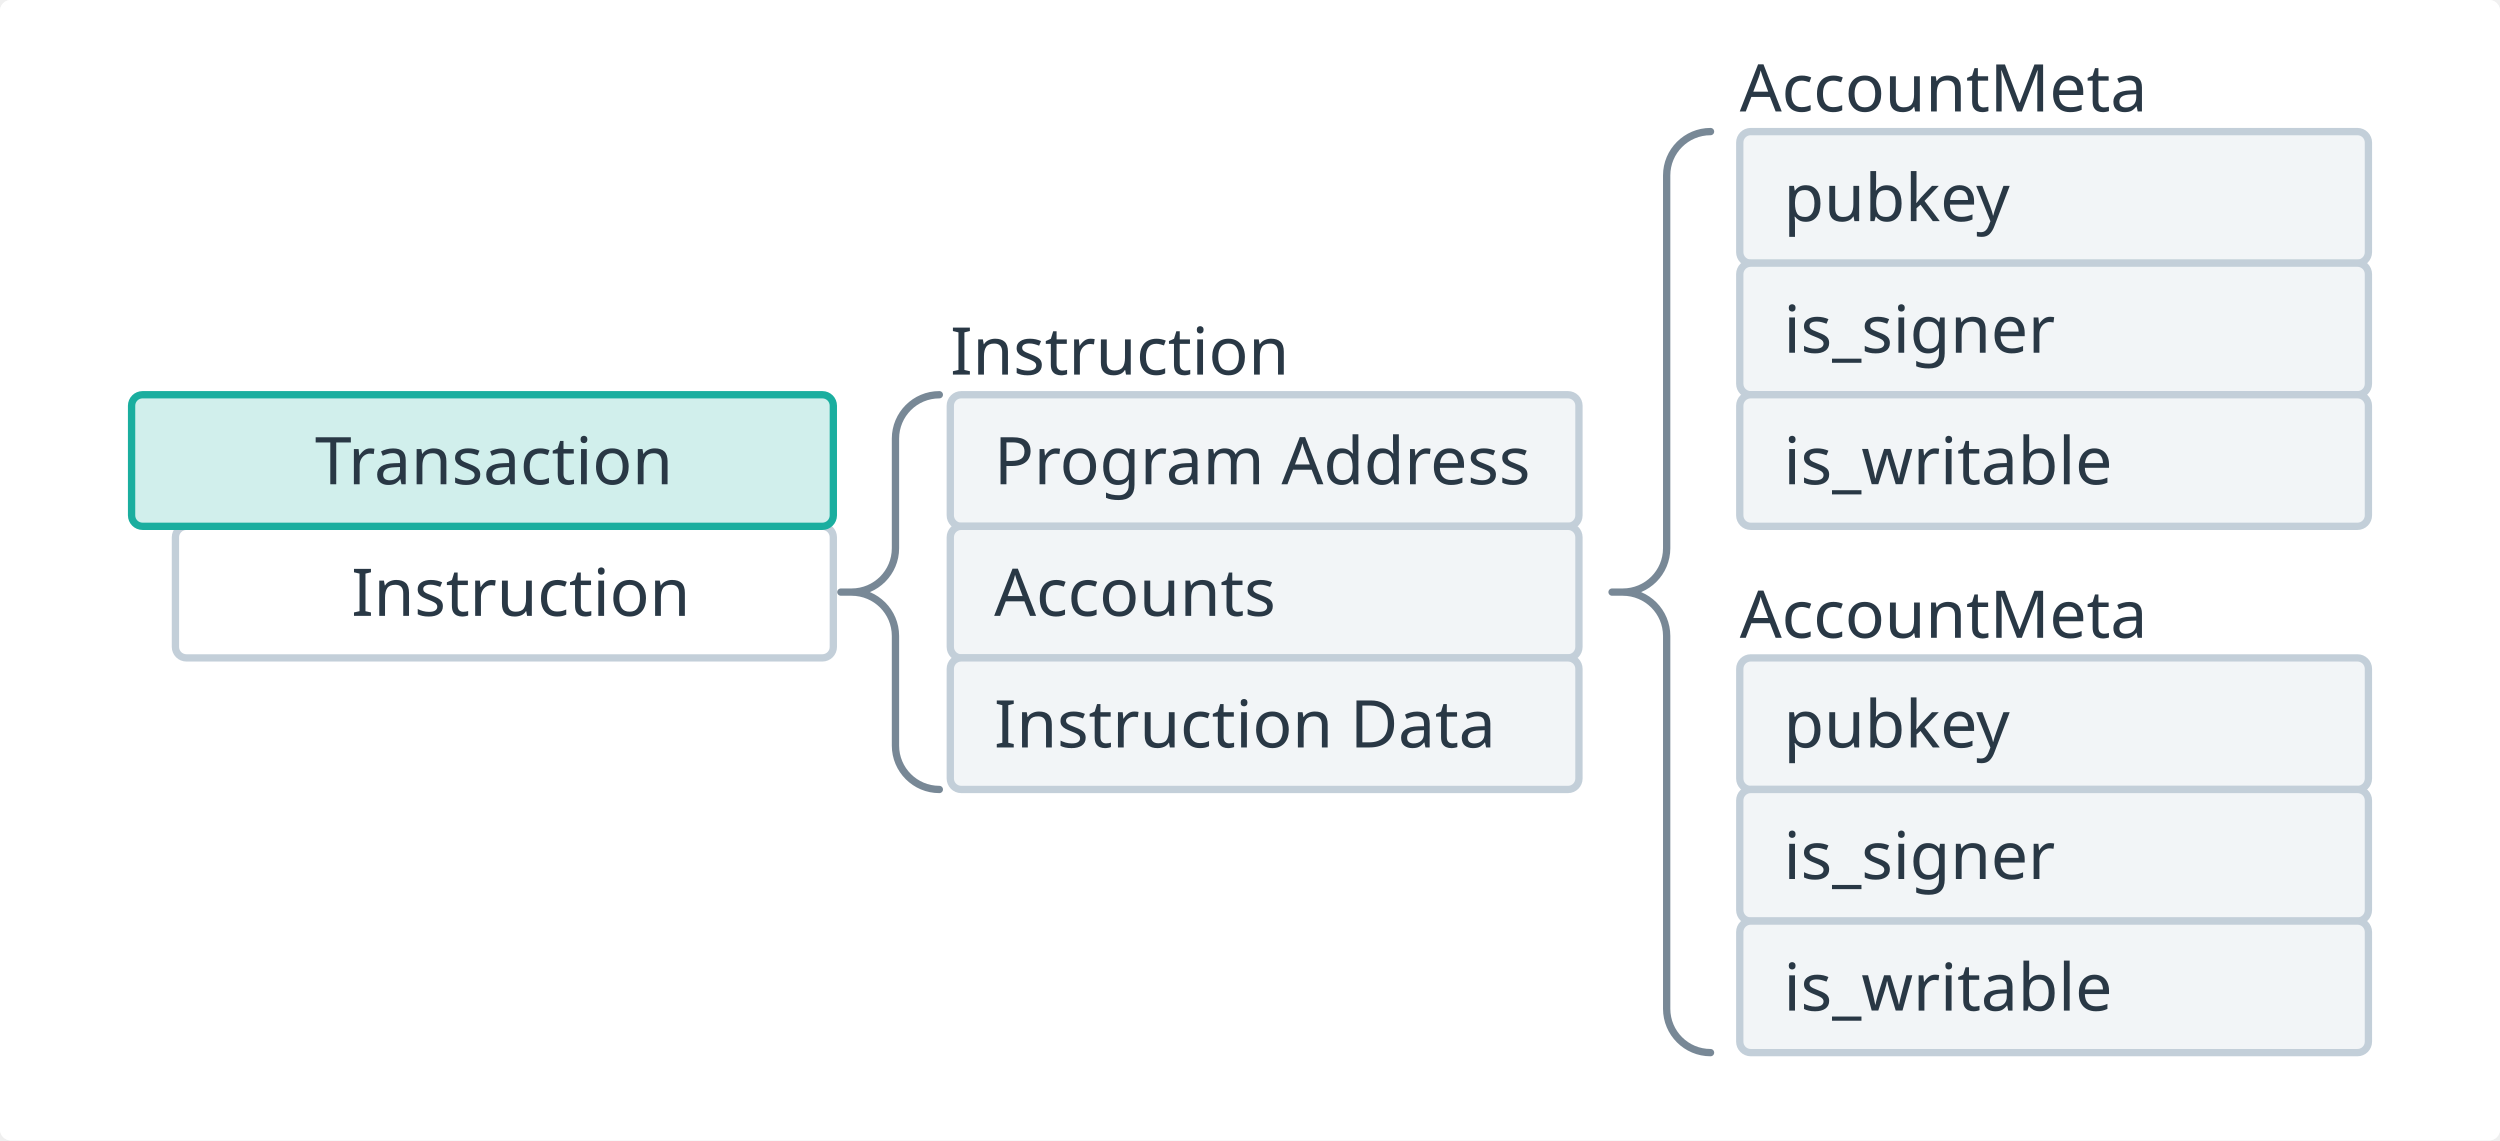
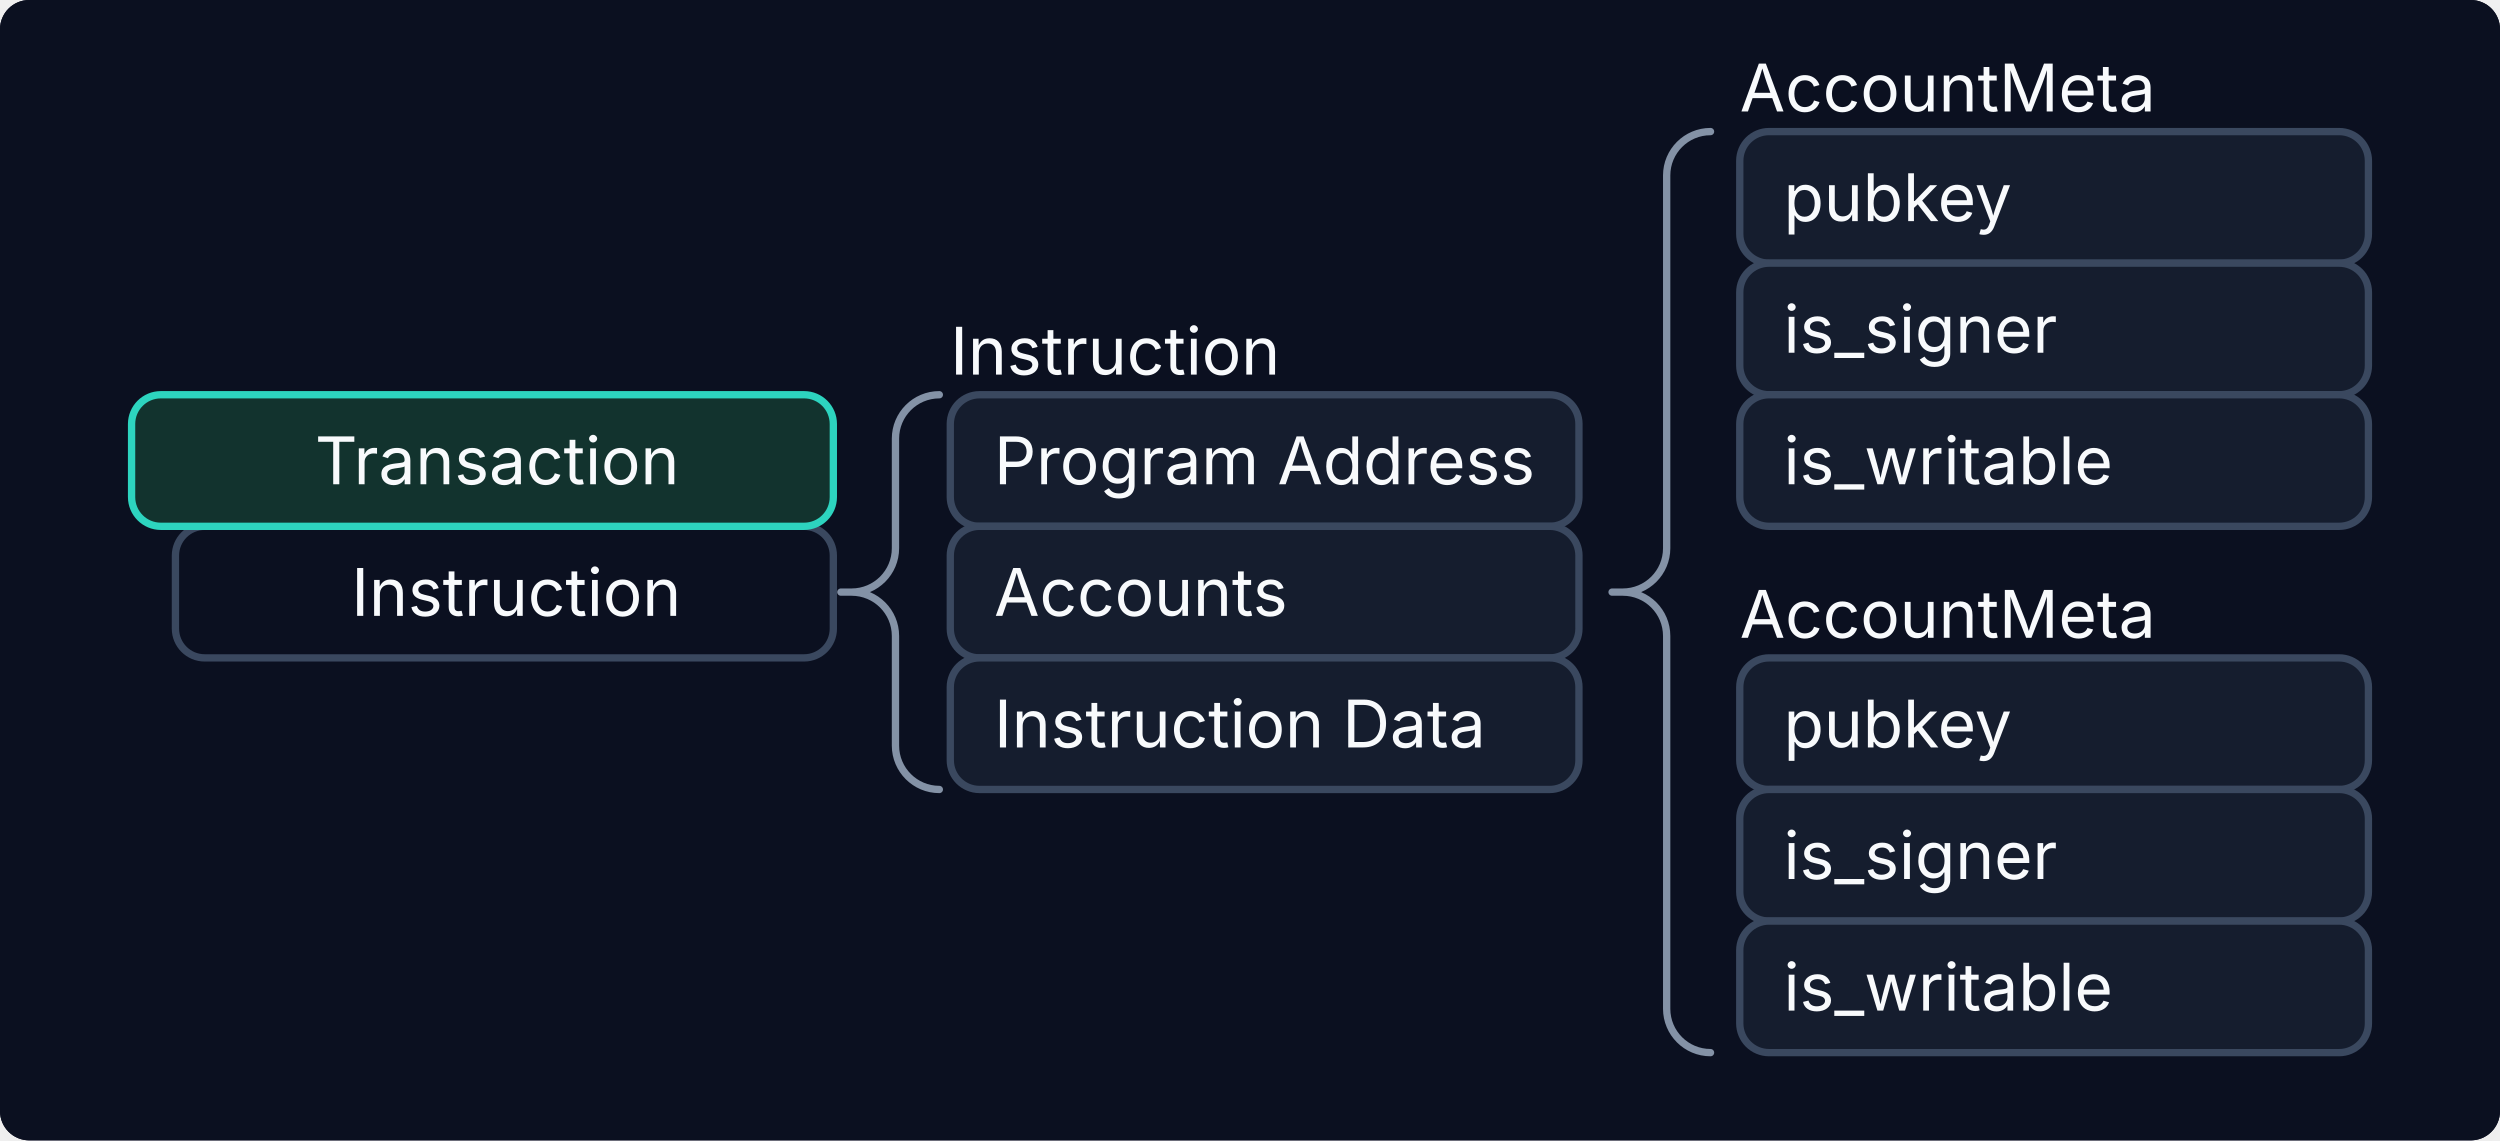
<svg xmlns="http://www.w3.org/2000/svg" version="1.1" viewBox="288 288 684 312" width="684px" height="312px">
  <defs>
-     <style>@font-face{
-     font-family:"DIN Next";
-     font-weight: 400;
-     src:url("https://whimsical.com/fonts/139e8e25-0eea-4cb4-a5d4-79048803e73d.eot?#iefix");
-     src:url("https://whimsical.com/fonts/139e8e25-0eea-4cb4-a5d4-79048803e73d.eot?#iefix") format("eot"),url("https://whimsical.com/fonts/094b15e3-94bd-435b-a595-d40edfde661a.woff2") format("woff2"),url("https://whimsical.com/fonts/7e5fbe11-4858-4bd1-9ec6-a1d9f9d227aa.woff") format("woff"),url("https://whimsical.com/fonts/0f11eff9-9f05-46f5-9703-027c510065d7.ttf") format("truetype"),url("https://whimsical.com/fonts/48b61978-3f30-4274-823c-5cdcd1876918.svg#48b61978-3f30-4274-823c-5cdcd1876918") format("svg");
- }
- @font-face{
-     font-family:"DIN Next";
-     font-weight: 400;
-     font-style: italic;
-     src:url("https://whimsical.com/fonts/df24d5e8-5087-42fd-99b1-b16042d666c8.eot?#iefix");
-     src:url("https://whimsical.com/fonts/df24d5e8-5087-42fd-99b1-b16042d666c8.eot?#iefix") format("eot"),url("https://whimsical.com/fonts/46251881-ffe9-4bfb-99c7-d6ce3bebaf3e.woff2") format("woff2"),url("https://whimsical.com/fonts/790ebbf2-62c5-4a32-946f-99d405f9243e.woff") format("woff"),url("https://whimsical.com/fonts/d28199e6-0f4a-42df-97f4-606701c6f75a.ttf") format("truetype"),url("https://whimsical.com/fonts/37a462c0-d86e-492c-b9ab-35e6bd417f6c.svg#37a462c0-d86e-492c-b9ab-35e6bd417f6c") format("svg");
- }
- @font-face{
-     font-weight: 500;
-     font-family:"DIN Next";
-     src:url("https://whimsical.com/fonts/c5b058fc-55ce-4e06-a175-5c7d9a7e90f4.eot?#iefix");
-     src:url("https://whimsical.com/fonts/c5b058fc-55ce-4e06-a175-5c7d9a7e90f4.eot?#iefix") format("eot"),url("https://whimsical.com/fonts/7b29ae40-30ff-4f99-a2b9-cde88669fa2f.woff2") format("woff2"),url("https://whimsical.com/fonts/bf73077c-e354-4562-a085-f4703eb1d653.woff") format("woff"),url("https://whimsical.com/fonts/0ffa6947-5317-4d07-b525-14d08a028821.ttf") format("truetype"),url("https://whimsical.com/fonts/9e423e45-5450-4991-a157-dbe6cf61eb4e.svg#9e423e45-5450-4991-a157-dbe6cf61eb4e") format("svg");
- }
- @font-face{
-     font-family:"DIN Next";
-     font-weight: 500;
-     font-style: italic;
-     src:url("https://whimsical.com/fonts/9897c008-fd65-48a4-afc7-36de2fea97b9.eot?#iefix");
-     src:url("https://whimsical.com/fonts/9897c008-fd65-48a4-afc7-36de2fea97b9.eot?#iefix") format("eot"),url("https://whimsical.com/fonts/c7717981-647d-4b76-8817-33062e42d11f.woff2") format("woff2"),url("https://whimsical.com/fonts/b852cd4c-1255-40b1-a2be-73a9105b0155.woff") format("woff"),url("https://whimsical.com/fonts/821b00ad-e741-4e2d-af1a-85594367c8a2.ttf") format("truetype"),url("https://whimsical.com/fonts/d3e3b689-a6b0-45f2-b279-f5e194f87409.svg#d3e3b689-a6b0-45f2-b279-f5e194f87409") format("svg");
- }
- @font-face{
-     font-weight: 700;
-     font-family:"DIN Next";
-     src:url("https://whimsical.com/fonts/81cd3b08-fd39-4ae3-8d05-9d24709eba84.eot?#iefix");
-     src:url("https://whimsical.com/fonts/81cd3b08-fd39-4ae3-8d05-9d24709eba84.eot?#iefix") format("eot"),url("https://whimsical.com/fonts/31704504-4671-47a6-a61e-397f07410d91.woff2") format("woff2"),url("https://whimsical.com/fonts/b8a280da-481f-44a0-8d9c-1bc64bd7227c.woff") format("woff"),url("https://whimsical.com/fonts/276d122a-0fab-447b-9fc0-5d7fb0eafce2.ttf") format("truetype"),url("https://whimsical.com/fonts/8fb8273a-8213-4928-808b-b5bfaf3fd7e9.svg#8fb8273a-8213-4928-808b-b5bfaf3fd7e9") format("svg");
- }
- @font-face{
-     font-family:"DIN Next";
-     font-weight: 700;
-     font-style: italic;
-     src:url("https://whimsical.com/fonts/00cc6df3-ed32-4004-8dd8-1c576600a408.eot?#iefix");
-     src:url("https://whimsical.com/fonts/00cc6df3-ed32-4004-8dd8-1c576600a408.eot?#iefix") format("eot"),url("https://whimsical.com/fonts/4132c4c8-680c-4d6d-9251-a2da38503bbd.woff2") format("woff2"),url("https://whimsical.com/fonts/366401fe-6df4-47be-8f55-8a411cff0dd2.woff") format("woff"),url("https://whimsical.com/fonts/dbe4f7ba-fc16-44a6-a577-571620e9edaf.ttf") format("truetype"),url("https://whimsical.com/fonts/f874edca-ee87-4ccf-8b1d-921fbc3c1c36.svg#f874edca-ee87-4ccf-8b1d-921fbc3c1c36") format("svg");
- }
- 
- @font-face {
-     font-family: 'PFDINMonoPro';
-     src:url('https://whimsical.com/fonts/PFDINMonoPro-Regular.woff') format('woff');
-     font-weight: 400;
- }
- @font-face {
-     font-family: 'PFDINMonoPro';
-     src:url('https://whimsical.com/fonts/PFDINMonoPro-Italic.woff') format('woff');
-     font-style: italic;
-     font-weight: 400;
- }
- @font-face {
-     font-family: 'PFDINMonoPro';
-     src:url('https://whimsical.com/fonts/PFDINMonoPro-Bold.woff') format('woff');
-     font-weight: 700;
- }
- @font-face {
-     font-family: 'PFDINMonoPro';
-     src:url('https://whimsical.com/fonts/PFDINMonoPro-BoldItalic.woff') format('woff');
-     font-style: italic;
-     font-weight: 700;
- }
- * {-webkit-font-smoothing: auto; -moz-osx-font-smoothing: auto;}@media print { svg { width: 100%; height: 100%; } }</style>
+     <style>text{font-family:Diatype,Inter,ui-sans-serif,system-ui,sans-serif}</style>
    <g>
      <filter id="white-fill-shadow" y="-50%" height="200%">
        <feDropShadow dx="0" dy="2" stdDeviation="6" flood-opacity="0.03" flood-color="#000000" />
      </filter>
      <filter id="light-gray-fill-shadow" y="-50%" height="200%">
        <feDropShadow dx="0" dy="2" stdDeviation="6" flood-opacity="0.09" flood-color="#000000" />
      </filter>
      <filter id="yellow-fill-shadow" y="-50%" height="200%">
        <feDropShadow dx="0" dy="2" stdDeviation="6" flood-opacity="0.12" flood-color="#000000" />
      </filter>
      <filter id="fill-shadow" y="-50%" height="200%">
        <feDropShadow dx="0" dy="2" stdDeviation="6" flood-opacity="0.16" flood-color="#000000" />
      </filter>
      <filter id="frame-shadow" y="-50%" height="200%">
        <feDropShadow dx="0" dy="3" stdDeviation="8" flood-opacity="0.06" flood-color="#000000" />
      </filter>
      <filter id="button-shadow" y="-50%" height="200%">
        <feDropShadow dx="0" dy="2" stdDeviation="6" flood-opacity="0.03" flood-color="#000000" />
      </filter>
      <filter id="button-hover-shadow" y="-50%" height="200%">
        <feDropShadow dx="0" dy="2" stdDeviation="6" flood-opacity="0.08" flood-color="#000000" />
      </filter>
      <filter id="badge-shadow" y="-50%" height="200%">
        <feDropShadow dx="0" dy="2" stdDeviation="6" flood-opacity="0.08" flood-color="#000000" />
      </filter>
    </g>
  </defs>
  <g>
-     <rect x="288" y="288" width="684" height="312" rx="3" ry="3" fill="#FFFFFF" filter="url(#white-fill-shadow)" />
+     <rect x="288" y="288" width="684" height="312" rx="8" ry="8" fill="#0b1020" filter="url(#white-fill-shadow)" />
    <g>
-       <rect x="288" y="288" width="684" height="312" rx="3" ry="3" fill="#FFFFFF" />
+       <rect x="288" y="288" width="684" height="312" rx="8" ry="8" fill="#0b1020" />
    </g>
    <g>
      <g>
        <g>
-           <rect x="336" y="432" width="180" height="36" rx="3" ry="3" fill="#ffffff" />
-           <rect y="432" rx="3" stroke="#C3CFD9" fill="none" stroke-linejoin="round" width="180" stroke-linecap="round" stroke-width="2" x="336" ry="3" height="36" />
-           <g class="content">
-             <g>
-               <g>
-                 <g>
-                   <g>
-                     <g />
-                     <text fill="#293845" hover-props="{}">
-                       <tspan x="384.131" y="456.5" font-family="DIN Next, system-ui, sans-serif" font-size="18" font-style="normal" font-weight="normal">Instruction</tspan>
-                     </text>
-                   </g>
-                 </g>
-               </g>
-             </g>
-           </g>
-         </g>
-       </g>
-       <g>
-         <g>
-           <rect x="324" y="396" width="192" height="36" rx="3" ry="3" fill="#d1efec" />
-           <rect y="396" rx="3" stroke="#1AAE9F" fill="none" stroke-linejoin="round" width="192" stroke-linecap="round" stroke-width="2" x="324" ry="3" height="36" />
-           <g class="content">
-             <g>
-               <g>
-                 <g>
-                   <g>
-                     <g />
-                     <text fill="#293845" hover-props="{}">
-                       <tspan x="374.181" y="420.5" font-family="DIN Next, system-ui, sans-serif" font-size="18" font-style="normal" font-weight="normal">Transaction</tspan>
+           <rect x="336" y="432" width="180" height="36" rx="8" ry="8" fill="#0b1020" />
+           <rect y="432" rx="8" stroke="#3a485f" fill="none" stroke-linejoin="round" width="180" stroke-linecap="round" stroke-width="2" x="336" ry="8" height="36" />
+           <g class="content">
+             <g>
+               <g>
+                 <g>
+                   <g>
+                     <g />
+                     <text fill="#f8fafc" hover-props="{}">
+                       <tspan x="384.131" y="456.5" font-family="Diatype,Inter,ui-sans-serif,system-ui,sans-serif" font-size="18" font-style="normal" font-weight="normal">Instruction</tspan>
+                     </text>
+                   </g>
+                 </g>
+               </g>
+             </g>
+           </g>
+         </g>
+       </g>
+       <g>
+         <g>
+           <rect x="324" y="396" width="192" height="36" rx="8" ry="8" fill="#12332e" />
+           <rect y="396" rx="8" stroke="#2dd4bf" fill="none" stroke-linejoin="round" width="192" stroke-linecap="round" stroke-width="2" x="324" ry="8" height="36" />
+           <g class="content">
+             <g>
+               <g>
+                 <g>
+                   <g>
+                     <g />
+                     <text fill="#f8fafc" hover-props="{}">
+                       <tspan x="374.181" y="420.5" font-family="Diatype,Inter,ui-sans-serif,system-ui,sans-serif" font-size="18" font-style="normal" font-weight="normal">Transaction</tspan>
                    </text>
                  </g>
                </g>
              </g>
            </g>
          </g>
        </g>
      </g>
      <g>
        <g>
          <path d="M545,396c-6.627,0 -12,5.373 -12,12c0,6.627 0,23.373 0,30c0,6.627 -5.373,12 -12,12c-6.627,0 0,0 0,0c0,0 -6.627,0 0,0c6.627,0 12,5.373 12,12c0,6.627 0,23.373 0,30c0,6.627 5.373,12 12,12" fill="rgba(0,0,0,0)" />
-           <path d="M545,396c-6.627,0 -12,5.373 -12,12c0,6.627 0,23.373 0,30c0,6.627 -5.373,12 -12,12c-6.627,0 0,0 0,0c0,0 -6.627,0 0,0c6.627,0 12,5.373 12,12c0,6.627 0,23.373 0,30c0,6.627 5.373,12 12,12" fill="none" stroke="#788896" stroke-linecap="round" stroke-linejoin="round" stroke-width="2" />
-         </g>
-       </g>
-       <g>
-         <g>
-           <rect x="548" y="396" width="172" height="36" rx="3" ry="3" fill="#F2F5F7" />
-           <rect y="396" rx="3" stroke="#C3CFD9" fill="none" stroke-linejoin="round" width="172" stroke-linecap="round" stroke-width="2" x="548" ry="3" height="36" />
-           <g class="content">
-             <g>
-               <g>
-                 <g>
-                   <g>
-                     <g />
-                     <text fill="#293845" hover-props="{}">
-                       <tspan x="560" y="420.5" font-family="DIN Next, system-ui, sans-serif" font-size="18" font-style="normal" font-weight="normal">Program Address</tspan>
-                     </text>
-                   </g>
-                 </g>
-               </g>
-             </g>
-           </g>
-         </g>
-       </g>
-       <g>
-         <g>
-           <rect x="548" y="432" width="172" height="36" rx="3" ry="3" fill="#F2F5F7" />
-           <rect y="432" rx="3" stroke="#C3CFD9" fill="none" stroke-linejoin="round" width="172" stroke-linecap="round" stroke-width="2" x="548" ry="3" height="36" />
-           <g class="content">
-             <g>
-               <g>
-                 <g>
-                   <g>
-                     <g />
-                     <text fill="#293845" hover-props="{}">
-                       <tspan x="560" y="456.5" font-family="DIN Next, system-ui, sans-serif" font-size="18" font-style="normal" font-weight="normal">Accounts</tspan>
-                     </text>
-                   </g>
-                 </g>
-               </g>
-             </g>
-           </g>
-         </g>
-       </g>
-       <g>
-         <g>
-           <rect x="548" y="468" width="172" height="36" rx="3" ry="3" fill="#F2F5F7" />
-           <rect y="468" rx="3" stroke="#C3CFD9" fill="none" stroke-linejoin="round" width="172" stroke-linecap="round" stroke-width="2" x="548" ry="3" height="36" />
-           <g class="content">
-             <g>
-               <g>
-                 <g>
-                   <g>
-                     <g />
-                     <text fill="#293845" hover-props="{}">
-                       <tspan x="560" y="492.5" font-family="DIN Next, system-ui, sans-serif" font-size="18" font-style="normal" font-weight="normal">Instruction Data</tspan>
+           <path d="M545,396c-6.627,0 -12,5.373 -12,12c0,6.627 0,23.373 0,30c0,6.627 -5.373,12 -12,12c-6.627,0 0,0 0,0c0,0 -6.627,0 0,0c6.627,0 12,5.373 12,12c0,6.627 0,23.373 0,30c0,6.627 5.373,12 12,12" fill="none" stroke="#8492a6" stroke-linecap="round" stroke-linejoin="round" stroke-width="2" />
+         </g>
+       </g>
+       <g>
+         <g>
+           <rect x="548" y="396" width="172" height="36" rx="8" ry="8" fill="#151d2e" />
+           <rect y="396" rx="8" stroke="#3a485f" fill="none" stroke-linejoin="round" width="172" stroke-linecap="round" stroke-width="2" x="548" ry="8" height="36" />
+           <g class="content">
+             <g>
+               <g>
+                 <g>
+                   <g>
+                     <g />
+                     <text fill="#f8fafc" hover-props="{}">
+                       <tspan x="560" y="420.5" font-family="Diatype,Inter,ui-sans-serif,system-ui,sans-serif" font-size="18" font-style="normal" font-weight="normal">Program Address</tspan>
+                     </text>
+                   </g>
+                 </g>
+               </g>
+             </g>
+           </g>
+         </g>
+       </g>
+       <g>
+         <g>
+           <rect x="548" y="432" width="172" height="36" rx="8" ry="8" fill="#151d2e" />
+           <rect y="432" rx="8" stroke="#3a485f" fill="none" stroke-linejoin="round" width="172" stroke-linecap="round" stroke-width="2" x="548" ry="8" height="36" />
+           <g class="content">
+             <g>
+               <g>
+                 <g>
+                   <g>
+                     <g />
+                     <text fill="#f8fafc" hover-props="{}">
+                       <tspan x="560" y="456.5" font-family="Diatype,Inter,ui-sans-serif,system-ui,sans-serif" font-size="18" font-style="normal" font-weight="normal">Accounts</tspan>
+                     </text>
+                   </g>
+                 </g>
+               </g>
+             </g>
+           </g>
+         </g>
+       </g>
+       <g>
+         <g>
+           <rect x="548" y="468" width="172" height="36" rx="8" ry="8" fill="#151d2e" />
+           <rect y="468" rx="8" stroke="#3a485f" fill="none" stroke-linejoin="round" width="172" stroke-linecap="round" stroke-width="2" x="548" ry="8" height="36" />
+           <g class="content">
+             <g>
+               <g>
+                 <g>
+                   <g>
+                     <g />
+                     <text fill="#f8fafc" hover-props="{}">
+                       <tspan x="560" y="492.5" font-family="Diatype,Inter,ui-sans-serif,system-ui,sans-serif" font-size="18" font-style="normal" font-weight="normal">Instruction Data</tspan>
                    </text>
                  </g>
                </g>
              </g>
            </g>
          </g>
        </g>
      </g>
      <g>
        <g>
          <path d="M756,324c-6.627,0 -12,5.373 -12,12c0,6.627 0,95.373 0,102c0,6.627 -5.373,12 -12,12c-6.627,0 0,0 0,0c0,0 -6.627,0 0,0c6.627,0 12,5.373 12,12c0,6.627 0,95.373 0,102c0,6.627 5.373,12 12,12" fill="rgba(0,0,0,0)" />
-           <path d="M756,324c-6.627,0 -12,5.373 -12,12c0,6.627 0,95.373 0,102c0,6.627 -5.373,12 -12,12c-6.627,0 0,0 0,0c0,0 -6.627,0 0,0c6.627,0 12,5.373 12,12c0,6.627 0,95.373 0,102c0,6.627 5.373,12 12,12" fill="none" stroke="#788896" stroke-linecap="round" stroke-linejoin="round" stroke-width="2" />
-         </g>
-       </g>
-       <g>
-         <g>
-           <rect x="764" y="324" width="172" height="36" rx="3" ry="3" fill="#F2F5F7" />
-           <rect y="324" rx="3" stroke="#C3CFD9" fill="none" stroke-linejoin="round" width="172" stroke-linecap="round" stroke-width="2" x="764" ry="3" height="36" />
-           <g class="content">
-             <g>
-               <g>
-                 <g>
-                   <g>
-                     <g />
-                     <text fill="#293845" hover-props="{}">
-                       <tspan x="776" y="348.5" font-family="DIN Next, system-ui, sans-serif" font-size="18" font-style="normal" font-weight="normal">pubkey</tspan>
+           <path d="M756,324c-6.627,0 -12,5.373 -12,12c0,6.627 0,95.373 0,102c0,6.627 -5.373,12 -12,12c-6.627,0 0,0 0,0c0,0 -6.627,0 0,0c6.627,0 12,5.373 12,12c0,6.627 0,95.373 0,102c0,6.627 5.373,12 12,12" fill="none" stroke="#8492a6" stroke-linecap="round" stroke-linejoin="round" stroke-width="2" />
+         </g>
+       </g>
+       <g>
+         <g>
+           <rect x="764" y="324" width="172" height="36" rx="8" ry="8" fill="#151d2e" />
+           <rect y="324" rx="8" stroke="#3a485f" fill="none" stroke-linejoin="round" width="172" stroke-linecap="round" stroke-width="2" x="764" ry="8" height="36" />
+           <g class="content">
+             <g>
+               <g>
+                 <g>
+                   <g>
+                     <g />
+                     <text fill="#f8fafc" hover-props="{}">
+                       <tspan x="776" y="348.5" font-family="Diatype,Inter,ui-sans-serif,system-ui,sans-serif" font-size="18" font-style="normal" font-weight="normal">pubkey</tspan>
                    </text>
                  </g>
                </g>
              </g>
            </g>
          </g>
        </g>
      </g>
      <g>
        <g class="content">
          <g>
            <g>
              <g>
                <g>
                  <g />
-                   <text fill="#293845" hover-props="{}">
-                     <tspan x="764" y="462.5" font-family="DIN Next, system-ui, sans-serif" font-size="18" font-style="normal" font-weight="normal">AccountMeta</tspan>
+                   <text fill="#f8fafc" hover-props="{}">
+                     <tspan x="764" y="462.5" font-family="Diatype,Inter,ui-sans-serif,system-ui,sans-serif" font-size="18" font-style="normal" font-weight="normal">AccountMeta</tspan>
                  </text>
                </g>
              </g>
            </g>
          </g>
        </g>
      </g>
      <g>
        <g>
-           <rect x="764" y="360" width="172" height="36" rx="3" ry="3" fill="#F2F5F7" />
-           <rect y="360" rx="3" stroke="#C3CFD9" fill="none" stroke-linejoin="round" width="172" stroke-linecap="round" stroke-width="2" x="764" ry="3" height="36" />
-           <g class="content">
-             <g>
-               <g>
-                 <g>
-                   <g>
-                     <g />
-                     <text fill="#293845" hover-props="{}">
-                       <tspan x="776" y="384.5" font-family="DIN Next, system-ui, sans-serif" font-size="18" font-style="normal" font-weight="normal">is_signer</tspan>
-                     </text>
-                   </g>
-                 </g>
-               </g>
-             </g>
-           </g>
-         </g>
-       </g>
-       <g>
-         <g>
-           <rect x="764" y="396" width="172" height="36" rx="3" ry="3" fill="#F2F5F7" />
-           <rect y="396" rx="3" stroke="#C3CFD9" fill="none" stroke-linejoin="round" width="172" stroke-linecap="round" stroke-width="2" x="764" ry="3" height="36" />
-           <g class="content">
-             <g>
-               <g>
-                 <g>
-                   <g>
-                     <g />
-                     <text fill="#293845" hover-props="{}">
-                       <tspan x="776" y="420.5" font-family="DIN Next, system-ui, sans-serif" font-size="18" font-style="normal" font-weight="normal">is_writable</tspan>
+           <rect x="764" y="360" width="172" height="36" rx="8" ry="8" fill="#151d2e" />
+           <rect y="360" rx="8" stroke="#3a485f" fill="none" stroke-linejoin="round" width="172" stroke-linecap="round" stroke-width="2" x="764" ry="8" height="36" />
+           <g class="content">
+             <g>
+               <g>
+                 <g>
+                   <g>
+                     <g />
+                     <text fill="#f8fafc" hover-props="{}">
+                       <tspan x="776" y="384.5" font-family="Diatype,Inter,ui-sans-serif,system-ui,sans-serif" font-size="18" font-style="normal" font-weight="normal">is_signer</tspan>
+                     </text>
+                   </g>
+                 </g>
+               </g>
+             </g>
+           </g>
+         </g>
+       </g>
+       <g>
+         <g>
+           <rect x="764" y="396" width="172" height="36" rx="8" ry="8" fill="#151d2e" />
+           <rect y="396" rx="8" stroke="#3a485f" fill="none" stroke-linejoin="round" width="172" stroke-linecap="round" stroke-width="2" x="764" ry="8" height="36" />
+           <g class="content">
+             <g>
+               <g>
+                 <g>
+                   <g>
+                     <g />
+                     <text fill="#f8fafc" hover-props="{}">
+                       <tspan x="776" y="420.5" font-family="Diatype,Inter,ui-sans-serif,system-ui,sans-serif" font-size="18" font-style="normal" font-weight="normal">is_writable</tspan>
                    </text>
                  </g>
                </g>
              </g>
            </g>
          </g>
        </g>
      </g>
      <g>
        <g class="content">
          <g>
            <g>
              <g>
                <g>
                  <g />
-                   <text fill="#293845" hover-props="{}">
-                     <tspan x="764" y="318.5" font-family="DIN Next, system-ui, sans-serif" font-size="18" font-style="normal" font-weight="normal">AccountMeta</tspan>
+                   <text fill="#f8fafc" hover-props="{}">
+                     <tspan x="764" y="318.5" font-family="Diatype,Inter,ui-sans-serif,system-ui,sans-serif" font-size="18" font-style="normal" font-weight="normal">AccountMeta</tspan>
                  </text>
                </g>
              </g>
            </g>
          </g>
        </g>
      </g>
      <g>
        <g class="content">
          <g>
            <g>
              <g>
                <g>
                  <g />
-                   <text fill="#293845" hover-props="{}">
-                     <tspan x="548" y="390.5" font-family="DIN Next, system-ui, sans-serif" font-size="18" font-style="normal" font-weight="normal">Instruction</tspan>
+                   <text fill="#f8fafc" hover-props="{}">
+                     <tspan x="548" y="390.5" font-family="Diatype,Inter,ui-sans-serif,system-ui,sans-serif" font-size="18" font-style="normal" font-weight="normal">Instruction</tspan>
                  </text>
                </g>
              </g>
            </g>
          </g>
        </g>
      </g>
      <g>
        <g>
-           <rect x="764" y="468" width="172" height="36" rx="3" ry="3" fill="#F2F5F7" />
-           <rect y="468" rx="3" stroke="#C3CFD9" fill="none" stroke-linejoin="round" width="172" stroke-linecap="round" stroke-width="2" x="764" ry="3" height="36" />
-           <g class="content">
-             <g>
-               <g>
-                 <g>
-                   <g>
-                     <g />
-                     <text fill="#293845" hover-props="{}">
-                       <tspan x="776" y="492.5" font-family="DIN Next, system-ui, sans-serif" font-size="18" font-style="normal" font-weight="normal">pubkey</tspan>
-                     </text>
-                   </g>
-                 </g>
-               </g>
-             </g>
-           </g>
-         </g>
-       </g>
-       <g>
-         <g>
-           <rect x="764" y="504" width="172" height="36" rx="3" ry="3" fill="#F2F5F7" />
-           <rect y="504" rx="3" stroke="#C3CFD9" fill="none" stroke-linejoin="round" width="172" stroke-linecap="round" stroke-width="2" x="764" ry="3" height="36" />
-           <g class="content">
-             <g>
-               <g>
-                 <g>
-                   <g>
-                     <g />
-                     <text fill="#293845" hover-props="{}">
-                       <tspan x="776" y="528.5" font-family="DIN Next, system-ui, sans-serif" font-size="18" font-style="normal" font-weight="normal">is_signer</tspan>
-                     </text>
-                   </g>
-                 </g>
-               </g>
-             </g>
-           </g>
-         </g>
-       </g>
-       <g>
-         <g>
-           <rect x="764" y="540" width="172" height="36" rx="3" ry="3" fill="#F2F5F7" />
-           <rect y="540" rx="3" stroke="#C3CFD9" fill="none" stroke-linejoin="round" width="172" stroke-linecap="round" stroke-width="2" x="764" ry="3" height="36" />
-           <g class="content">
-             <g>
-               <g>
-                 <g>
-                   <g>
-                     <g />
-                     <text fill="#293845" hover-props="{}">
-                       <tspan x="776" y="564.5" font-family="DIN Next, system-ui, sans-serif" font-size="18" font-style="normal" font-weight="normal">is_writable</tspan>
+           <rect x="764" y="468" width="172" height="36" rx="8" ry="8" fill="#151d2e" />
+           <rect y="468" rx="8" stroke="#3a485f" fill="none" stroke-linejoin="round" width="172" stroke-linecap="round" stroke-width="2" x="764" ry="8" height="36" />
+           <g class="content">
+             <g>
+               <g>
+                 <g>
+                   <g>
+                     <g />
+                     <text fill="#f8fafc" hover-props="{}">
+                       <tspan x="776" y="492.5" font-family="Diatype,Inter,ui-sans-serif,system-ui,sans-serif" font-size="18" font-style="normal" font-weight="normal">pubkey</tspan>
+                     </text>
+                   </g>
+                 </g>
+               </g>
+             </g>
+           </g>
+         </g>
+       </g>
+       <g>
+         <g>
+           <rect x="764" y="504" width="172" height="36" rx="8" ry="8" fill="#151d2e" />
+           <rect y="504" rx="8" stroke="#3a485f" fill="none" stroke-linejoin="round" width="172" stroke-linecap="round" stroke-width="2" x="764" ry="8" height="36" />
+           <g class="content">
+             <g>
+               <g>
+                 <g>
+                   <g>
+                     <g />
+                     <text fill="#f8fafc" hover-props="{}">
+                       <tspan x="776" y="528.5" font-family="Diatype,Inter,ui-sans-serif,system-ui,sans-serif" font-size="18" font-style="normal" font-weight="normal">is_signer</tspan>
+                     </text>
+                   </g>
+                 </g>
+               </g>
+             </g>
+           </g>
+         </g>
+       </g>
+       <g>
+         <g>
+           <rect x="764" y="540" width="172" height="36" rx="8" ry="8" fill="#151d2e" />
+           <rect y="540" rx="8" stroke="#3a485f" fill="none" stroke-linejoin="round" width="172" stroke-linecap="round" stroke-width="2" x="764" ry="8" height="36" />
+           <g class="content">
+             <g>
+               <g>
+                 <g>
+                   <g>
+                     <g />
+                     <text fill="#f8fafc" hover-props="{}">
+                       <tspan x="776" y="564.5" font-family="Diatype,Inter,ui-sans-serif,system-ui,sans-serif" font-size="18" font-style="normal" font-weight="normal">is_writable</tspan>
                    </text>
                  </g>
                </g>
              </g>
            </g>
          </g>
        </g>
      </g>
    </g>
  </g>
</svg>
